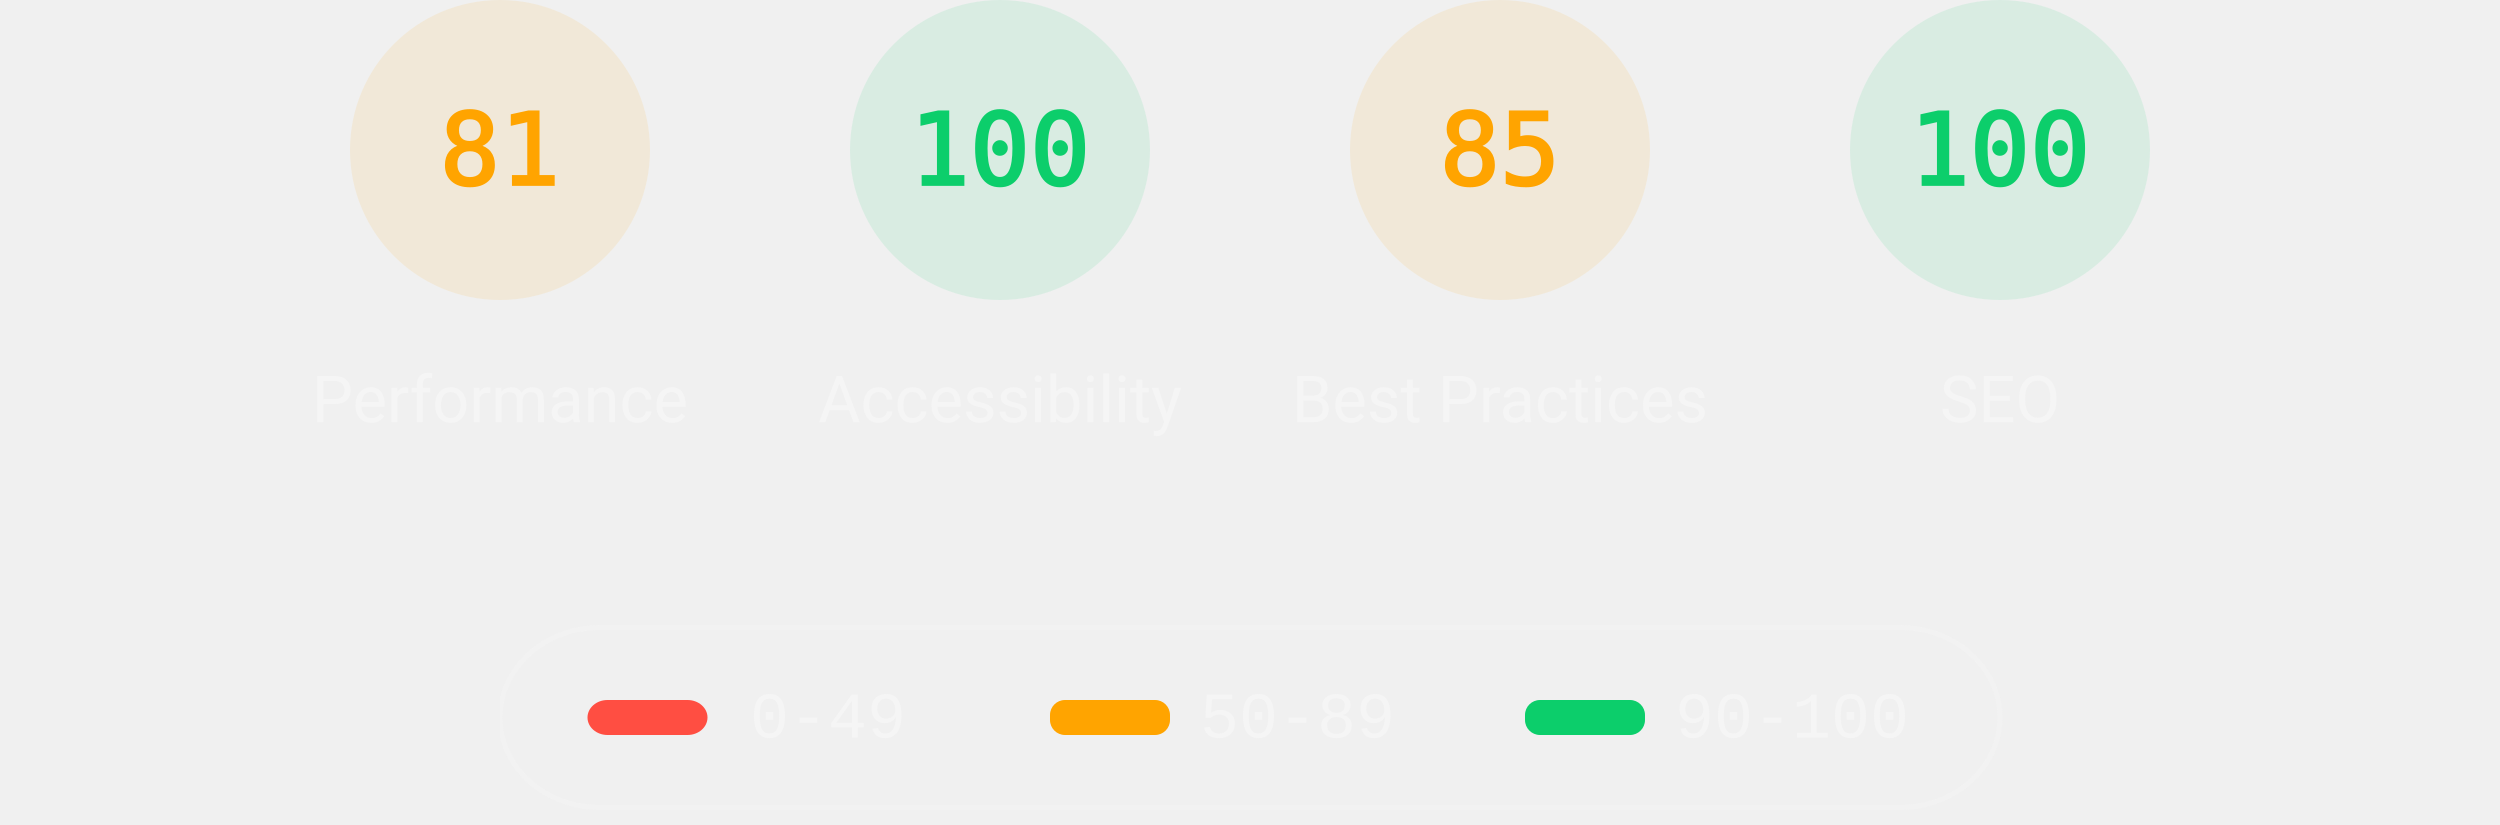
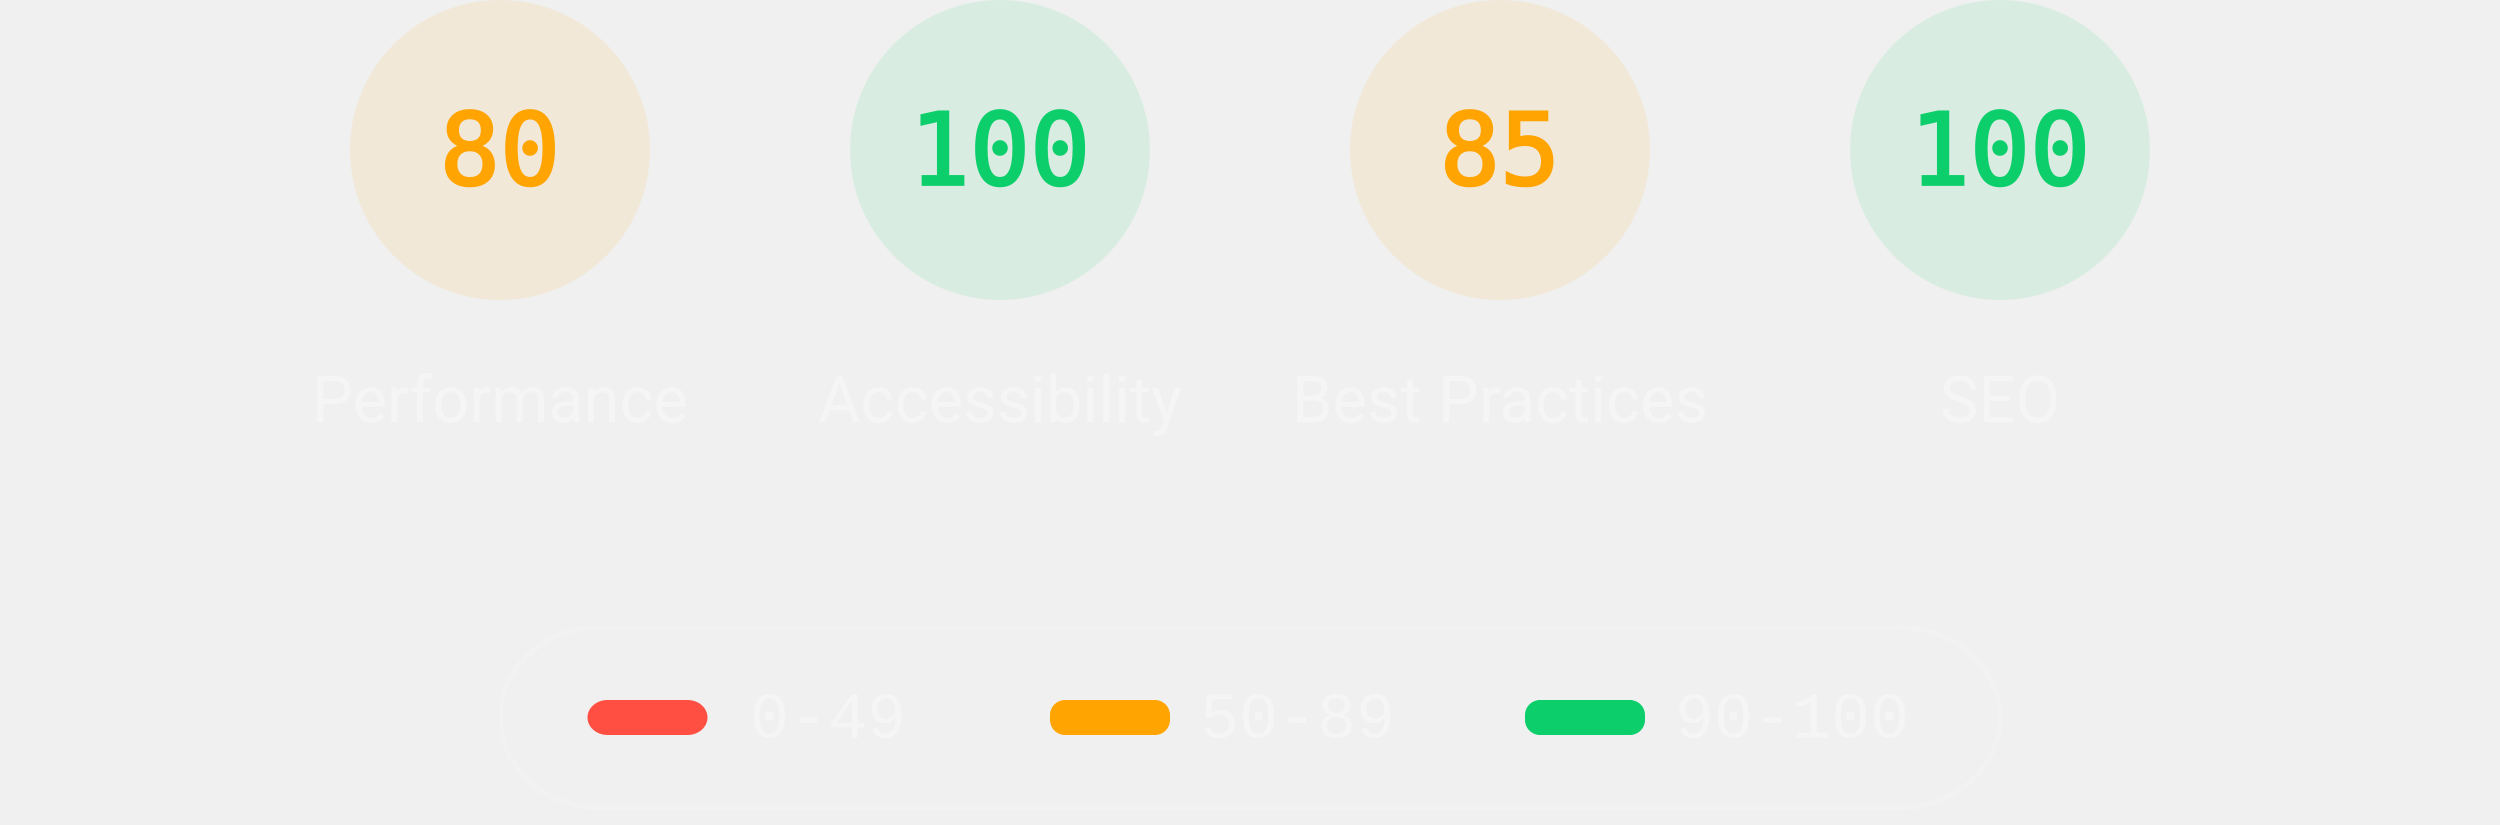
<svg xmlns="http://www.w3.org/2000/svg" class="theme--dark" fill="none" width="1000" height="330">
  <style>
			.gauge-base {
				opacity: 0.1
			}

			.gauge-arc {
				fill: none;
				animation-delay: 250ms;
				stroke-linecap: round;
				transform: rotate(-90deg);
				transform-origin: 100px 60px;
				animation: load-gauge 1s ease forwards
			}

			.guage-text {
				font-size: 40px;
				font-family: monospace;
				text-align: center
			}

			.guage-red {
				color: #ff4e42;
				fill: #ff4e42;
				stroke: #ff4e42
			}
			.guage-orange {
				color: #ffa400;
				fill: #ffa400;
				stroke: #ffa400
			}
			.guage-green {
				color: #0cce6b;
				fill: #0cce6b;
				stroke: #0cce6b
			}
			.theme--agnostic .guage-undefined {
				color: #5c5c5c;
				fill: #5c5c5c;
				stroke: #5c5c5c
			}
			.theme--light .guage-undefined {
				color: #1e1e1e;
				fill: #1e1e1e;
				stroke: #1e1e1e
			}
			.theme--dark .guage-undefined {
				color: #f5f5f5;
				fill: #f5f5f5;
				stroke: #f5f5f5
			}

			.guage-title {
				stroke: none;
				font-size: 26px;
				line-height: 26px;
				font-family: Roboto, Halvetica, Arial, sans-serif
			}
			.metric.guage-title {
				font-family: 'Courier New', Courier, monospace
			}
			.theme--agnostic .guage-title {
				color: #737373;
				fill: #737373
			}
			.theme--light .guage-title {
				color: #212121;
				fill: #212121
			}
			.theme--dark .guage-title {
				color: #f5f5f5;
				fill: #f5f5f5
			}

			@keyframes load-gauge {
				from {
					stroke-dasharray: 0 352.858
				}
			}
			.lh-gauge--pwa__disc {
				fill: #e0e0e0
			}
			.lh-gauge--pwa__logo {
				position: relative;
				fill: #b0b0b0
			}
			.lh-gauge--pwa__invisible {
				display: none
			}
			.lh-gauge--pwa__visible {
				display: inline
			}
			.guage-invisible {
				display: none
			}
			.lh-gauge--pwa__logo--primary-color {
				fill: #304ffe
			}
			.theme--agnostic .lh-gauge--pwa__logo--secondary-color {
				fill: #787878
			}
			.theme--light .lh-gauge--pwa__logo--secondary-color {
				fill: #3d3d3d
			}
			.theme--dark .lh-gauge--pwa__logo--secondary-color {
				fill: #d8b6b6
			}
			.theme--light #svg_2 {
				stroke: #00000022
			}
			.theme--agnostic #svg_2 {
				stroke: #616161
			}
			.theme--light #svg_2 {
				stroke: #00000022
			}
			.theme--dark #svg_2 {
				stroke: #f5f5f566
			}
		</style>
  <svg class="guage-div guage-perf guage-orange" viewBox="0 0 200 200" width="200" height="200" x="100" y="0">
    <circle class="gauge-base" r="56" cx="100" cy="60" stroke-width="8" />
-     <circle class="gauge-arc guage-arc-1" r="56" cx="100" cy="60" stroke-width="8" style="stroke-dasharray: 285.005, 351.858;" />
-     <text class="guage-text" x="100px" y="60px" alignment-baseline="central" dominant-baseline="central" text-anchor="middle">81</text>
+     <circle class="gauge-arc guage-arc-1" r="56" cx="100" cy="60" stroke-width="8" style="stroke-dasharray: 281.486, 351.858;" />
+     <text class="guage-text" x="100px" y="60px" alignment-baseline="central" dominant-baseline="central" text-anchor="middle">80</text>
    <text class="guage-title" x="100px" y="160px" alignment-baseline="central" dominant-baseline="central" text-anchor="middle">Performance</text>
  </svg>
  <svg class="guage-div guage-acc guage-green" viewBox="0 0 200 200" width="200" height="200" x="300" y="0">
    <circle class="gauge-base" r="56" cx="100" cy="60" stroke-width="8" />
    <circle class="gauge-arc guage-arc-2" r="56" cx="100" cy="60" stroke-width="8" style="stroke-dasharray: 351.858, 351.858;" />
    <text class="guage-text" x="100px" y="60px" alignment-baseline="central" dominant-baseline="central" text-anchor="middle">100</text>
    <text class="guage-title" x="100px" y="160px" alignment-baseline="central" dominant-baseline="central" text-anchor="middle">Accessibility</text>
  </svg>
  <svg class="guage-div guage-best guage-orange" viewBox="0 0 200 200" width="200" height="200" x="500" y="0">
    <circle class="gauge-base" r="56" cx="100" cy="60" stroke-width="8" />
    <circle class="gauge-arc guage-arc-3" r="56" cx="100" cy="60" stroke-width="8" style="stroke-dasharray: 299.079, 351.858;" />
    <text class="guage-text" x="100px" y="60px" alignment-baseline="central" dominant-baseline="central" text-anchor="middle">85</text>
    <text class="guage-title" x="100px" y="160px" alignment-baseline="central" dominant-baseline="central" text-anchor="middle">Best Practices</text>
  </svg>
  <svg class="guage-div guage-seo guage-green" viewBox="0 0 200 200" width="200" height="200" x="700" y="0">
    <circle class="gauge-base" r="56" cx="100" cy="60" stroke-width="8" />
    <circle class="gauge-arc guage-arc-4" r="56" cx="100" cy="60" stroke-width="8" style="stroke-dasharray: 351.858, 351.858;" />
    <text class="guage-text" x="100px" y="60px" alignment-baseline="central" dominant-baseline="central" text-anchor="middle">100</text>
    <text class="guage-title" x="100px" y="160px" alignment-baseline="central" dominant-baseline="central" text-anchor="middle">SEO</text>
  </svg>
  <svg class="guage-div guage-pwa guage-invisible" viewBox="0 0 200 200" width="200" height="200" x="900" y="0">
    <svg viewBox="0 0 60 60" width="112" height="112" x="44" y="4">
      <defs>
        <linearGradient id="lh-gauge--pwa__check-circle__gradient-0" x1="50%" y1="0%" x2="50%" y2="100%">
          <stop stop-color="#00C852" offset="0%" />
          <stop stop-color="#009688" offset="100%" />
        </linearGradient>
        <linearGradient id="lh-gauge--pwa__installable__shadow-gradient-0" x1="76.056%" x2="24.111%" y1="82.995%" y2="24.735%">
          <stop stop-color="#A5D6A7" offset="0%" />
          <stop stop-color="#80CBC4" offset="100%" />
        </linearGradient>
        <linearGradient id="lh-gauge--pwa__fast-reliable__shadow-gradient-0" x1="76.056%" y1="82.995%" x2="25.678%" y2="26.493%">
          <stop stop-color="#64B5F6" offset="0%" />
          <stop stop-color="#2979FF" offset="100%" />
        </linearGradient>
        <g id="lh-gauge--pwa__fast-reliable-badge-0">
          <circle fill="#FFFFFF" cx="10" cy="10" r="10" />
          <path fill="#304FFE" d="M10 3.58l5.25 2.34v3.5c0 3.23-2.24 6.26-5.25 7-3.01-.74-5.25-3.77-5.25-7v-3.5L10 3.58zm-.47 10.74l2.76-4.83.03-.07c.04-.08 0-.24-.22-.24h-1.64l.47-3.26h-.47l-2.7 4.77c-.02.01.05-.1-.04.05-.09.16-.1.31.18.31h1.63l-.47 3.27h.47z" />
        </g>
        <g id="lh-gauge--pwa__installable-badge-0">
          <circle fill="#FFFFFF" cx="10" cy="10" r="10" />
          <path fill="#009688" d="M10 4.167A5.835 5.835 0 0 0 4.167 10 5.835 5.835 0 0 0 10 15.833 5.835 5.835 0 0 0 15.833 10 5.835 5.835 0 0 0 10 4.167zm2.917 6.416h-2.334v2.334H9.417v-2.334H7.083V9.417h2.334V7.083h1.166v2.334h2.334v1.166z" />
        </g>
      </defs>
      <g stroke="none" fill-rule="nonzero">
        <circle class="lh-gauge--pwa__disc" cx="30" cy="30" r="30" />
        <g class="lh-gauge--pwa__logo">
          <path d="M35.66 19.39l.7-1.75h2L37.4 15 38.6 12l3.4 9h-2.51l-.58-1.61z" />
          <path d="M33.52 21l3.65-9h-2.42l-2.5 5.82L30.5 12h-1.86l-1.9 5.82-1.35-2.65-1.21 3.72L25.4 21h2.38l1.72-5.2 1.64 5.2z" />
          <path fill-rule="nonzero" d="M20.3 17.91h1.48c.45 0 .85-.05 1.2-.15l.39-1.18 1.07-3.3a2.64 2.64 0 0 0-.28-.37c-.55-.6-1.36-.91-2.42-.91H18v9h2.3V17.9zm1.96-3.84c.22.22.33.5.33.87 0 .36-.1.65-.29.87-.2.23-.59.35-1.15.35h-.86v-2.41h.87c.52 0 .89.1 1.1.32z" />
        </g>
        <rect class="lh-gauge--pwa__component lh-gauge--pwa__na-line lh-gauge--pwa__invisible" fill="#FFFFFF" x="20" y="32" width="20" height="4" rx="2" />
        <g class="lh-gauge--pwa__component lh-gauge--pwa__fast-reliable-badge lh-gauge--pwa__invisible" transform="translate(20, 29)">
          <path fill="url(#lh-gauge--pwa__fast-reliable__shadow-gradient-0)" d="M33.63 19.49A30 30 0 0 1 16.2 30.36L3 17.14 17.14 3l16.49 16.49z" />
          <use href="#lh-gauge--pwa__fast-reliable-badge-0" />
        </g>
        <g class="lh-gauge--pwa__component lh-gauge--pwa__installable-badge lh-gauge--pwa__invisible" transform="translate(20, 29)">
          <path fill="url(#lh-gauge--pwa__installable__shadow-gradient-0)" d="M33.629 19.487c-4.272 5.453-10.391 9.39-17.415 10.869L3 17.142 17.142 3 33.63 19.487z" />
          <use href="#lh-gauge--pwa__installable-badge-0" />
        </g>
        <g class="lh-gauge--pwa__component lh-gauge--pwa__fast-reliable-installable-badges lh-gauge--pwa__invisible">
          <g transform="translate(8, 29)">
            <path fill="url(#lh-gauge--pwa__fast-reliable__shadow-gradient-0)" d="M16.321 30.463L3 17.143 17.142 3l22.365 22.365A29.864 29.864 0 0 1 22 31c-1.942 0-3.84-.184-5.679-.537z" />
            <use href="#lh-gauge--pwa__fast-reliable-badge-0" />
          </g>
          <g transform="translate(32, 29)">
            <path fill="url(#lh-gauge--pwa__installable__shadow-gradient-0)" d="M25.982 11.84a30.107 30.107 0 0 1-13.08 15.203L3 17.143 17.142 3l8.84 8.84z" />
            <use href="#lh-gauge--pwa__installable-badge-0" />
          </g>
        </g>
        <g class="lh-gauge--pwa__component lh-gauge--pwa__check-circle lh-gauge--pwa__invisible" transform="translate(18, 28)">
          <circle fill="#FFFFFF" cx="12" cy="12" r="12" />
          <path fill="url(#lh-gauge--pwa__check-circle__gradient-0)" d="M12 2a10 10 0 1 0 0 20 10 10 0 0 0 0-20zm-2 15l-5-5 1.41-1.41L10 14.17l7.59-7.59L19 8l-9 9z" />
        </g>
      </g>
    </svg>
    <text class="guage-title" y="160px" alignment-baseline="central" dominant-baseline="central" text-anchor="middle">
      <tspan x="100px" dy="-6px">Progressive</tspan>
      <tspan x="100px" dy="30px">Web App</tspan>
    </text>
  </svg>
  <svg width="604" height="76" x="200" y="250">
    <g>
      <rect fill="none" id="canvas_background" height="80" width="604" y="-1" x="-1" />
      <g display="none" overflow="visible" y="0" x="0" height="100%" width="100%" id="canvasGrid">
        <rect fill="url(#gridpattern)" stroke-width="0" y="0" x="0" height="100%" width="100%" />
      </g>
    </g>
    <g>
      <rect fill-opacity="0" stroke-width="2" rx="40" id="svg_2" height="72" width="600" y="1" x="0" fill="#000000" />
      <rect stroke="#000" rx="8" id="svg_3" height="14" width="48" y="30" x="35" stroke-opacity="null" stroke-width="0" fill="#ff4e42" />
      <rect stroke="#000" rx="6" id="svg_4" height="14" width="48" y="30" x="220" stroke-opacity="null" stroke-width="0" fill="#ffa400" />
      <rect stroke="#000" rx="6" id="svg_5" height="14" width="48" y="30" x="410" stroke-opacity="null" stroke-width="0" fill="#0cce6b" />
      <text class="metric guage-title" xml:space="preserve" text-anchor="start" font-size="26" id="svg_6" y="45" x="100" stroke-opacity="null" stroke-width="0" stroke="#000">0-49</text>
      <text class="metric guage-title" xml:space="preserve" text-anchor="start" font-size="26" id="svg_7" y="45" x="280" stroke-opacity="null" stroke-width="0" stroke="#000">50-89</text>
      <text class="metric guage-title" xml:space="preserve" text-anchor="start" font-size="26" id="svg_8" y="45" x="470" stroke-opacity="null" stroke-width="0" stroke="#000">90-100</text>
    </g>
  </svg>
</svg>
